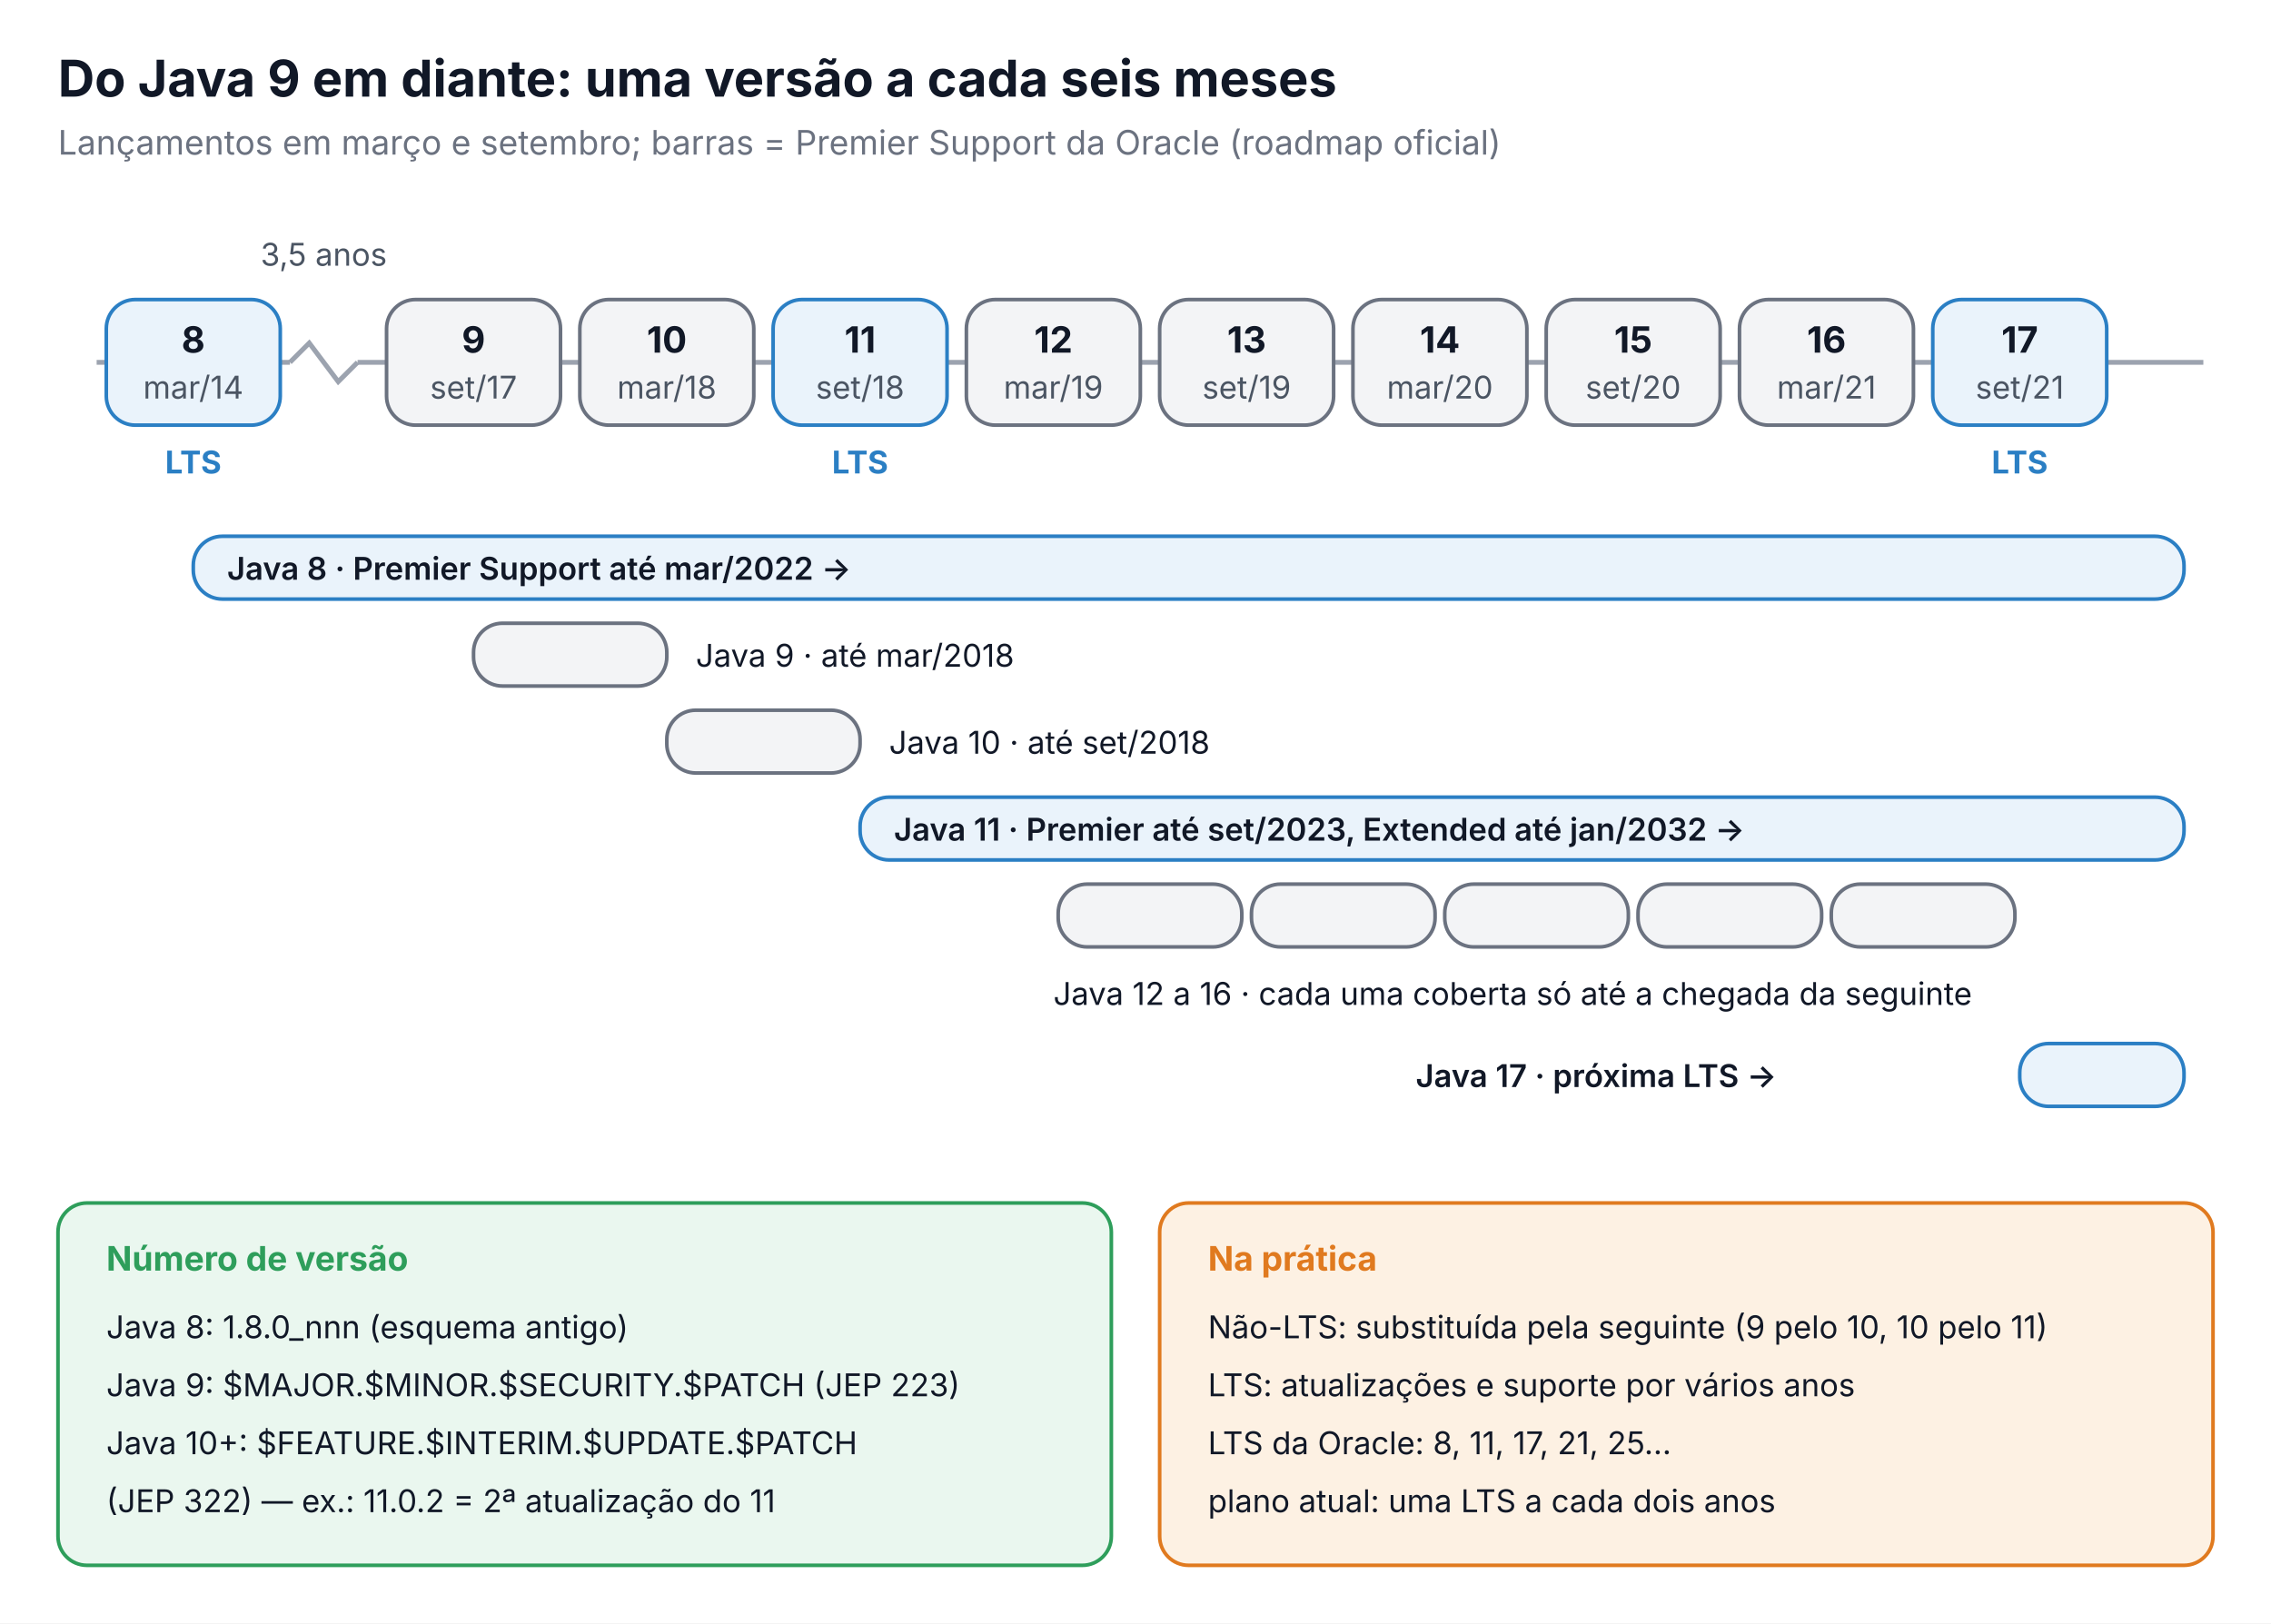
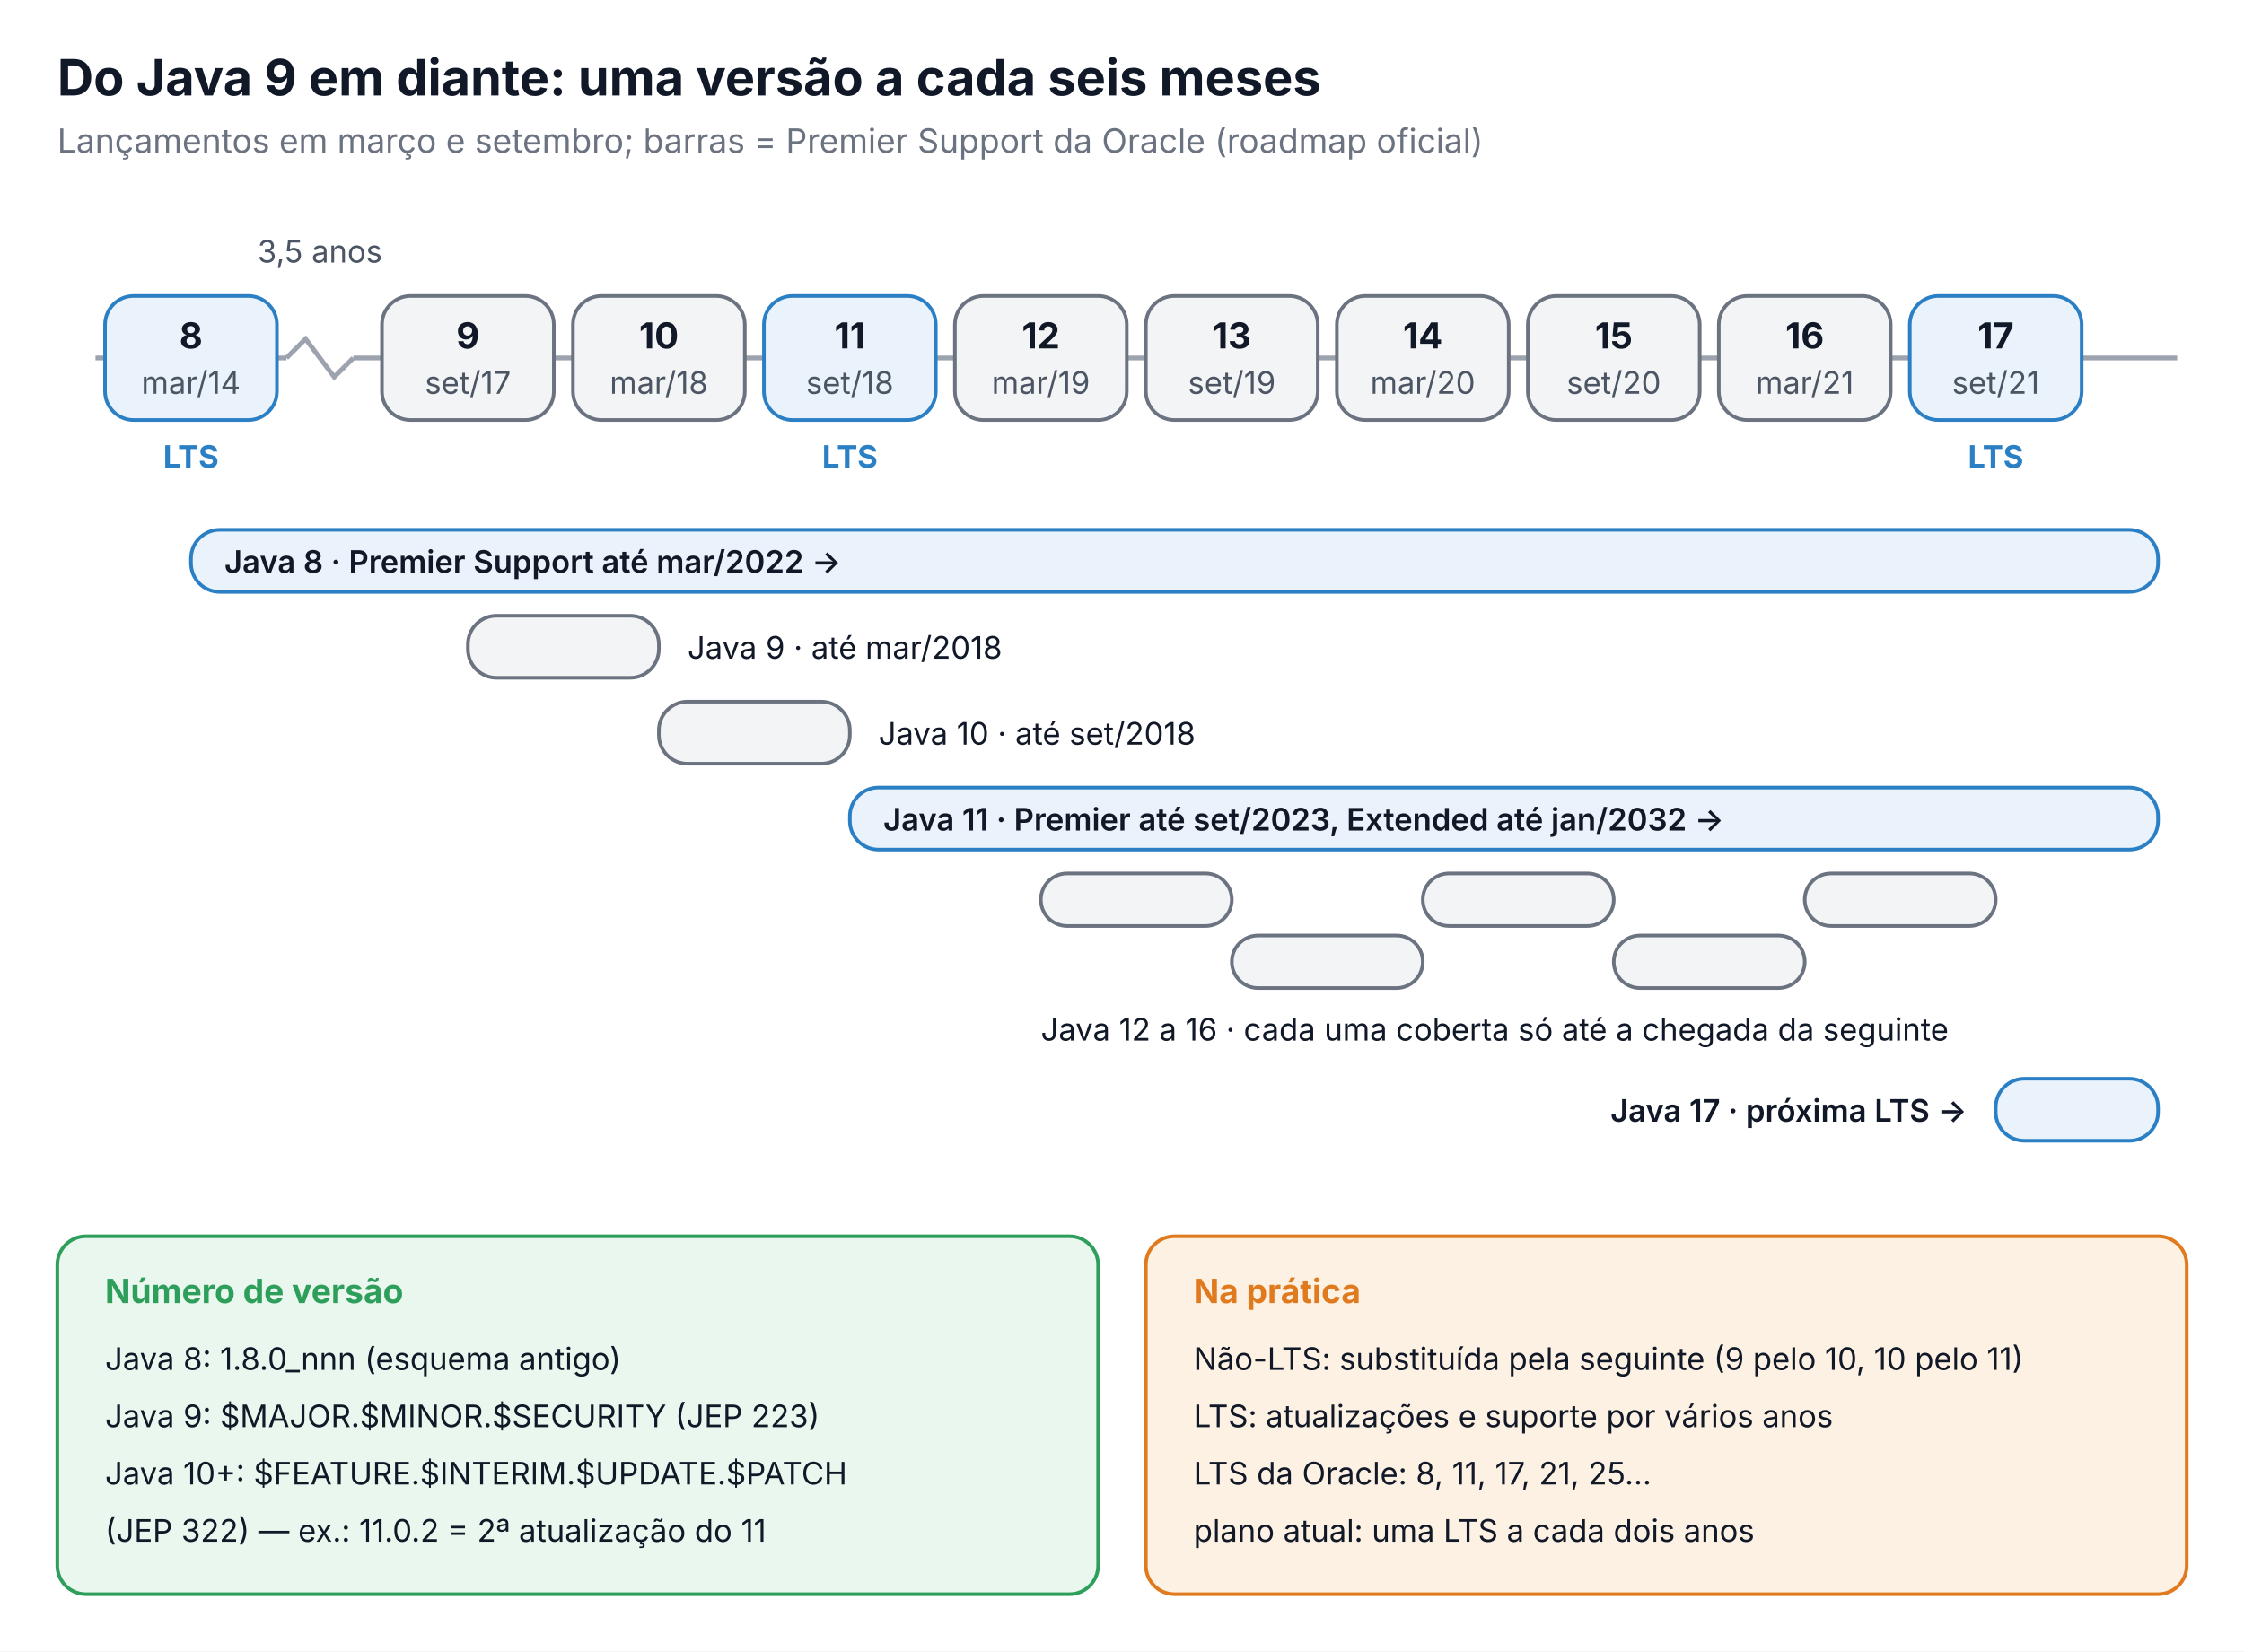
- <svg xmlns="http://www.w3.org/2000/svg" viewBox="0 0 940 672" font-family="Inter, system-ui, sans-serif">
-   <rect width="940" height="672" fill="#ffffff" />
+ <svg xmlns="http://www.w3.org/2000/svg" viewBox="0 0 940 692" font-family="Inter, system-ui, sans-serif">
+   <rect width="940" height="692" fill="#ffffff" />
  <defs>
    <marker id="seta" markerWidth="10" markerHeight="10" refX="8" refY="4" orient="auto">
      <path d="M0,0 L8,4 L0,8 Z" fill="#4b5563" />
    </marker>
    <marker id="setaVerde" markerWidth="10" markerHeight="10" refX="8" refY="4" orient="auto">
      <path d="M0,0 L8,4 L0,8 Z" fill="#2e9e5b" />
    </marker>
  </defs>
  <text x="24" y="40" font-size="21" font-weight="700" fill="#111827">Do Java 9 em diante: uma versão a cada seis meses</text>
  <text x="24" y="64" font-size="14" fill="#6b7280">Lançamentos em março e setembro; barras = Premier Support da Oracle (roadmap oficial)</text>
  <line x1="40" y1="150" x2="120" y2="150" stroke="#9ca3af" stroke-width="2" />
  <path d="M 120 150 L 128 142 L 140 158 L 148 150" fill="none" stroke="#9ca3af" stroke-width="2" />
  <line x1="148" y1="150" x2="912" y2="150" stroke="#9ca3af" stroke-width="2" />
  <text x="134" y="110" font-size="13" fill="#4b5563" text-anchor="middle">3,5 anos</text>
  <rect x="44" y="124" width="72" height="52" rx="12" fill="#eaf3fb" stroke="#2b7fc4" stroke-width="1.5" />
  <text x="80" y="146" font-size="15" font-weight="700" fill="#111827" text-anchor="middle">8</text>
  <text x="80" y="165" font-size="13" fill="#4b5563" text-anchor="middle">mar/14</text>
  <text x="80" y="196" font-size="13" font-weight="700" fill="#2b7fc4" text-anchor="middle">LTS</text>
  <rect x="160" y="124" width="72" height="52" rx="12" fill="#f3f4f6" stroke="#6b7280" stroke-width="1.5" />
  <text x="196" y="146" font-size="15" font-weight="700" fill="#111827" text-anchor="middle">9</text>
  <text x="196" y="165" font-size="13" fill="#4b5563" text-anchor="middle">set/17</text>
  <rect x="240" y="124" width="72" height="52" rx="12" fill="#f3f4f6" stroke="#6b7280" stroke-width="1.5" />
  <text x="276" y="146" font-size="15" font-weight="700" fill="#111827" text-anchor="middle">10</text>
  <text x="276" y="165" font-size="13" fill="#4b5563" text-anchor="middle">mar/18</text>
  <rect x="320" y="124" width="72" height="52" rx="12" fill="#eaf3fb" stroke="#2b7fc4" stroke-width="1.5" />
  <text x="356" y="146" font-size="15" font-weight="700" fill="#111827" text-anchor="middle">11</text>
  <text x="356" y="165" font-size="13" fill="#4b5563" text-anchor="middle">set/18</text>
  <text x="356" y="196" font-size="13" font-weight="700" fill="#2b7fc4" text-anchor="middle">LTS</text>
  <rect x="400" y="124" width="72" height="52" rx="12" fill="#f3f4f6" stroke="#6b7280" stroke-width="1.5" />
  <text x="436" y="146" font-size="15" font-weight="700" fill="#111827" text-anchor="middle">12</text>
  <text x="436" y="165" font-size="13" fill="#4b5563" text-anchor="middle">mar/19</text>
  <rect x="480" y="124" width="72" height="52" rx="12" fill="#f3f4f6" stroke="#6b7280" stroke-width="1.5" />
  <text x="516" y="146" font-size="15" font-weight="700" fill="#111827" text-anchor="middle">13</text>
  <text x="516" y="165" font-size="13" fill="#4b5563" text-anchor="middle">set/19</text>
  <rect x="560" y="124" width="72" height="52" rx="12" fill="#f3f4f6" stroke="#6b7280" stroke-width="1.5" />
  <text x="596" y="146" font-size="15" font-weight="700" fill="#111827" text-anchor="middle">14</text>
  <text x="596" y="165" font-size="13" fill="#4b5563" text-anchor="middle">mar/20</text>
  <rect x="640" y="124" width="72" height="52" rx="12" fill="#f3f4f6" stroke="#6b7280" stroke-width="1.5" />
  <text x="676" y="146" font-size="15" font-weight="700" fill="#111827" text-anchor="middle">15</text>
  <text x="676" y="165" font-size="13" fill="#4b5563" text-anchor="middle">set/20</text>
  <rect x="720" y="124" width="72" height="52" rx="12" fill="#f3f4f6" stroke="#6b7280" stroke-width="1.5" />
  <text x="756" y="146" font-size="15" font-weight="700" fill="#111827" text-anchor="middle">16</text>
  <text x="756" y="165" font-size="13" fill="#4b5563" text-anchor="middle">mar/21</text>
  <rect x="800" y="124" width="72" height="52" rx="12" fill="#eaf3fb" stroke="#2b7fc4" stroke-width="1.5" />
  <text x="836" y="146" font-size="15" font-weight="700" fill="#111827" text-anchor="middle">17</text>
  <text x="836" y="165" font-size="13" fill="#4b5563" text-anchor="middle">set/21</text>
  <text x="836" y="196" font-size="13" font-weight="700" fill="#2b7fc4" text-anchor="middle">LTS</text>
  <rect x="80" y="222" width="824" height="26" rx="12" fill="#eaf3fb" stroke="#2b7fc4" stroke-width="1.5" />
  <text x="94" y="240" font-size="13" font-weight="600" fill="#111827">Java 8 · Premier Support até mar/2022 →</text>
  <rect x="196" y="258" width="80" height="26" rx="12" fill="#f3f4f6" stroke="#6b7280" stroke-width="1.5" />
  <text x="288" y="276" font-size="13" font-weight="400" fill="#111827">Java 9 · até mar/2018</text>
  <rect x="276" y="294" width="80" height="26" rx="12" fill="#f3f4f6" stroke="#6b7280" stroke-width="1.5" />
  <text x="368" y="312" font-size="13" font-weight="400" fill="#111827">Java 10 · até set/2018</text>
  <rect x="356" y="330" width="548" height="26" rx="12" fill="#eaf3fb" stroke="#2b7fc4" stroke-width="1.5" />
  <text x="370" y="348" font-size="13" font-weight="600" fill="#111827">Java 11 · Premier até set/2023, Extended até jan/2032 →</text>
-   <rect x="438" y="366" width="76" height="26" rx="12" fill="#f3f4f6" stroke="#6b7280" stroke-width="1.5" />
-   <rect x="518" y="366" width="76" height="26" rx="12" fill="#f3f4f6" stroke="#6b7280" stroke-width="1.5" />
-   <rect x="598" y="366" width="76" height="26" rx="12" fill="#f3f4f6" stroke="#6b7280" stroke-width="1.5" />
-   <rect x="678" y="366" width="76" height="26" rx="12" fill="#f3f4f6" stroke="#6b7280" stroke-width="1.5" />
-   <rect x="758" y="366" width="76" height="26" rx="12" fill="#f3f4f6" stroke="#6b7280" stroke-width="1.5" />
-   <text x="436" y="416" font-size="13" font-weight="400" fill="#111827">Java 12 a 16 · cada uma coberta só até a chegada da seguinte</text>
-   <rect x="836" y="432" width="68" height="26" rx="12" fill="#eaf3fb" stroke="#2b7fc4" stroke-width="1.5" />
-   <text x="586" y="450" font-size="13" font-weight="600" fill="#111827">Java 17 · próxima LTS →</text>
-   <rect x="24" y="498" width="436" height="150" rx="12" fill="#eaf7ef" stroke="#2e9e5b" stroke-width="1.5" />
-   <text x="44" y="526" font-size="14" font-weight="700" fill="#2e9e5b">Número de versão</text>
-   <text x="44" y="554" font-size="13" fill="#111827">Java 8: 1.8.0_nnn (esquema antigo)</text>
-   <text x="44" y="578" font-size="13" fill="#111827">Java 9: $MAJOR.$MINOR.$SECURITY.$PATCH (JEP 223)</text>
-   <text x="44" y="602" font-size="13" fill="#111827">Java 10+: $FEATURE.$INTERIM.$UPDATE.$PATCH</text>
-   <text x="44" y="626" font-size="13" fill="#111827">(JEP 322) — ex.: 11.0.2 = 2ª atualização do 11</text>
-   <rect x="480" y="498" width="436" height="150" rx="12" fill="#fdf1e3" stroke="#e07a1f" stroke-width="1.5" />
-   <text x="500" y="526" font-size="14" font-weight="700" fill="#e07a1f">Na prática</text>
-   <text x="500" y="554" font-size="13" fill="#111827">Não-LTS: substituída pela seguinte (9 pelo 10, 10 pelo 11)</text>
-   <text x="500" y="578" font-size="13" fill="#111827">LTS: atualizações e suporte por vários anos</text>
-   <text x="500" y="602" font-size="13" fill="#111827">LTS da Oracle: 8, 11, 17, 21, 25…</text>
-   <text x="500" y="626" font-size="13" fill="#111827">plano atual: uma LTS a cada dois anos</text>
+   <rect x="436" y="366" width="80" height="22" rx="11" fill="#f3f4f6" stroke="#6b7280" stroke-width="1.5" />
+   <rect x="516" y="392" width="80" height="22" rx="11" fill="#f3f4f6" stroke="#6b7280" stroke-width="1.5" />
+   <rect x="596" y="366" width="80" height="22" rx="11" fill="#f3f4f6" stroke="#6b7280" stroke-width="1.5" />
+   <rect x="676" y="392" width="80" height="22" rx="11" fill="#f3f4f6" stroke="#6b7280" stroke-width="1.5" />
+   <rect x="756" y="366" width="80" height="22" rx="11" fill="#f3f4f6" stroke="#6b7280" stroke-width="1.5" />
+   <text x="436" y="436" font-size="13" font-weight="400" fill="#111827">Java 12 a 16 · cada uma coberta só até a chegada da seguinte</text>
+   <rect x="836" y="452" width="68" height="26" rx="12" fill="#eaf3fb" stroke="#2b7fc4" stroke-width="1.5" />
+   <text x="824" y="470" font-size="13" font-weight="600" fill="#111827" text-anchor="end">Java 17 · próxima LTS →</text>
+   <rect x="24" y="518" width="436" height="150" rx="12" fill="#eaf7ef" stroke="#2e9e5b" stroke-width="1.5" />
+   <text x="44" y="546" font-size="14" font-weight="700" fill="#2e9e5b">Número de versão</text>
+   <text x="44" y="574" font-size="13" fill="#111827">Java 8: 1.8.0_nnn (esquema antigo)</text>
+   <text x="44" y="598" font-size="13" fill="#111827">Java 9: $MAJOR.$MINOR.$SECURITY (JEP 223)</text>
+   <text x="44" y="622" font-size="13" fill="#111827">Java 10+: $FEATURE.$INTERIM.$UPDATE.$PATCH</text>
+   <text x="44" y="646" font-size="13" fill="#111827">(JEP 322) — ex.: 11.0.2 = 2ª atualização do 11</text>
+   <rect x="480" y="518" width="436" height="150" rx="12" fill="#fdf1e3" stroke="#e07a1f" stroke-width="1.5" />
+   <text x="500" y="546" font-size="14" font-weight="700" fill="#e07a1f">Na prática</text>
+   <text x="500" y="574" font-size="13" fill="#111827">Não-LTS: substituída pela seguinte (9 pelo 10, 10 pelo 11)</text>
+   <text x="500" y="598" font-size="13" fill="#111827">LTS: atualizações e suporte por vários anos</text>
+   <text x="500" y="622" font-size="13" fill="#111827">LTS da Oracle: 8, 11, 17, 21, 25…</text>
+   <text x="500" y="646" font-size="13" fill="#111827">plano atual: uma LTS a cada dois anos</text>
</svg>
